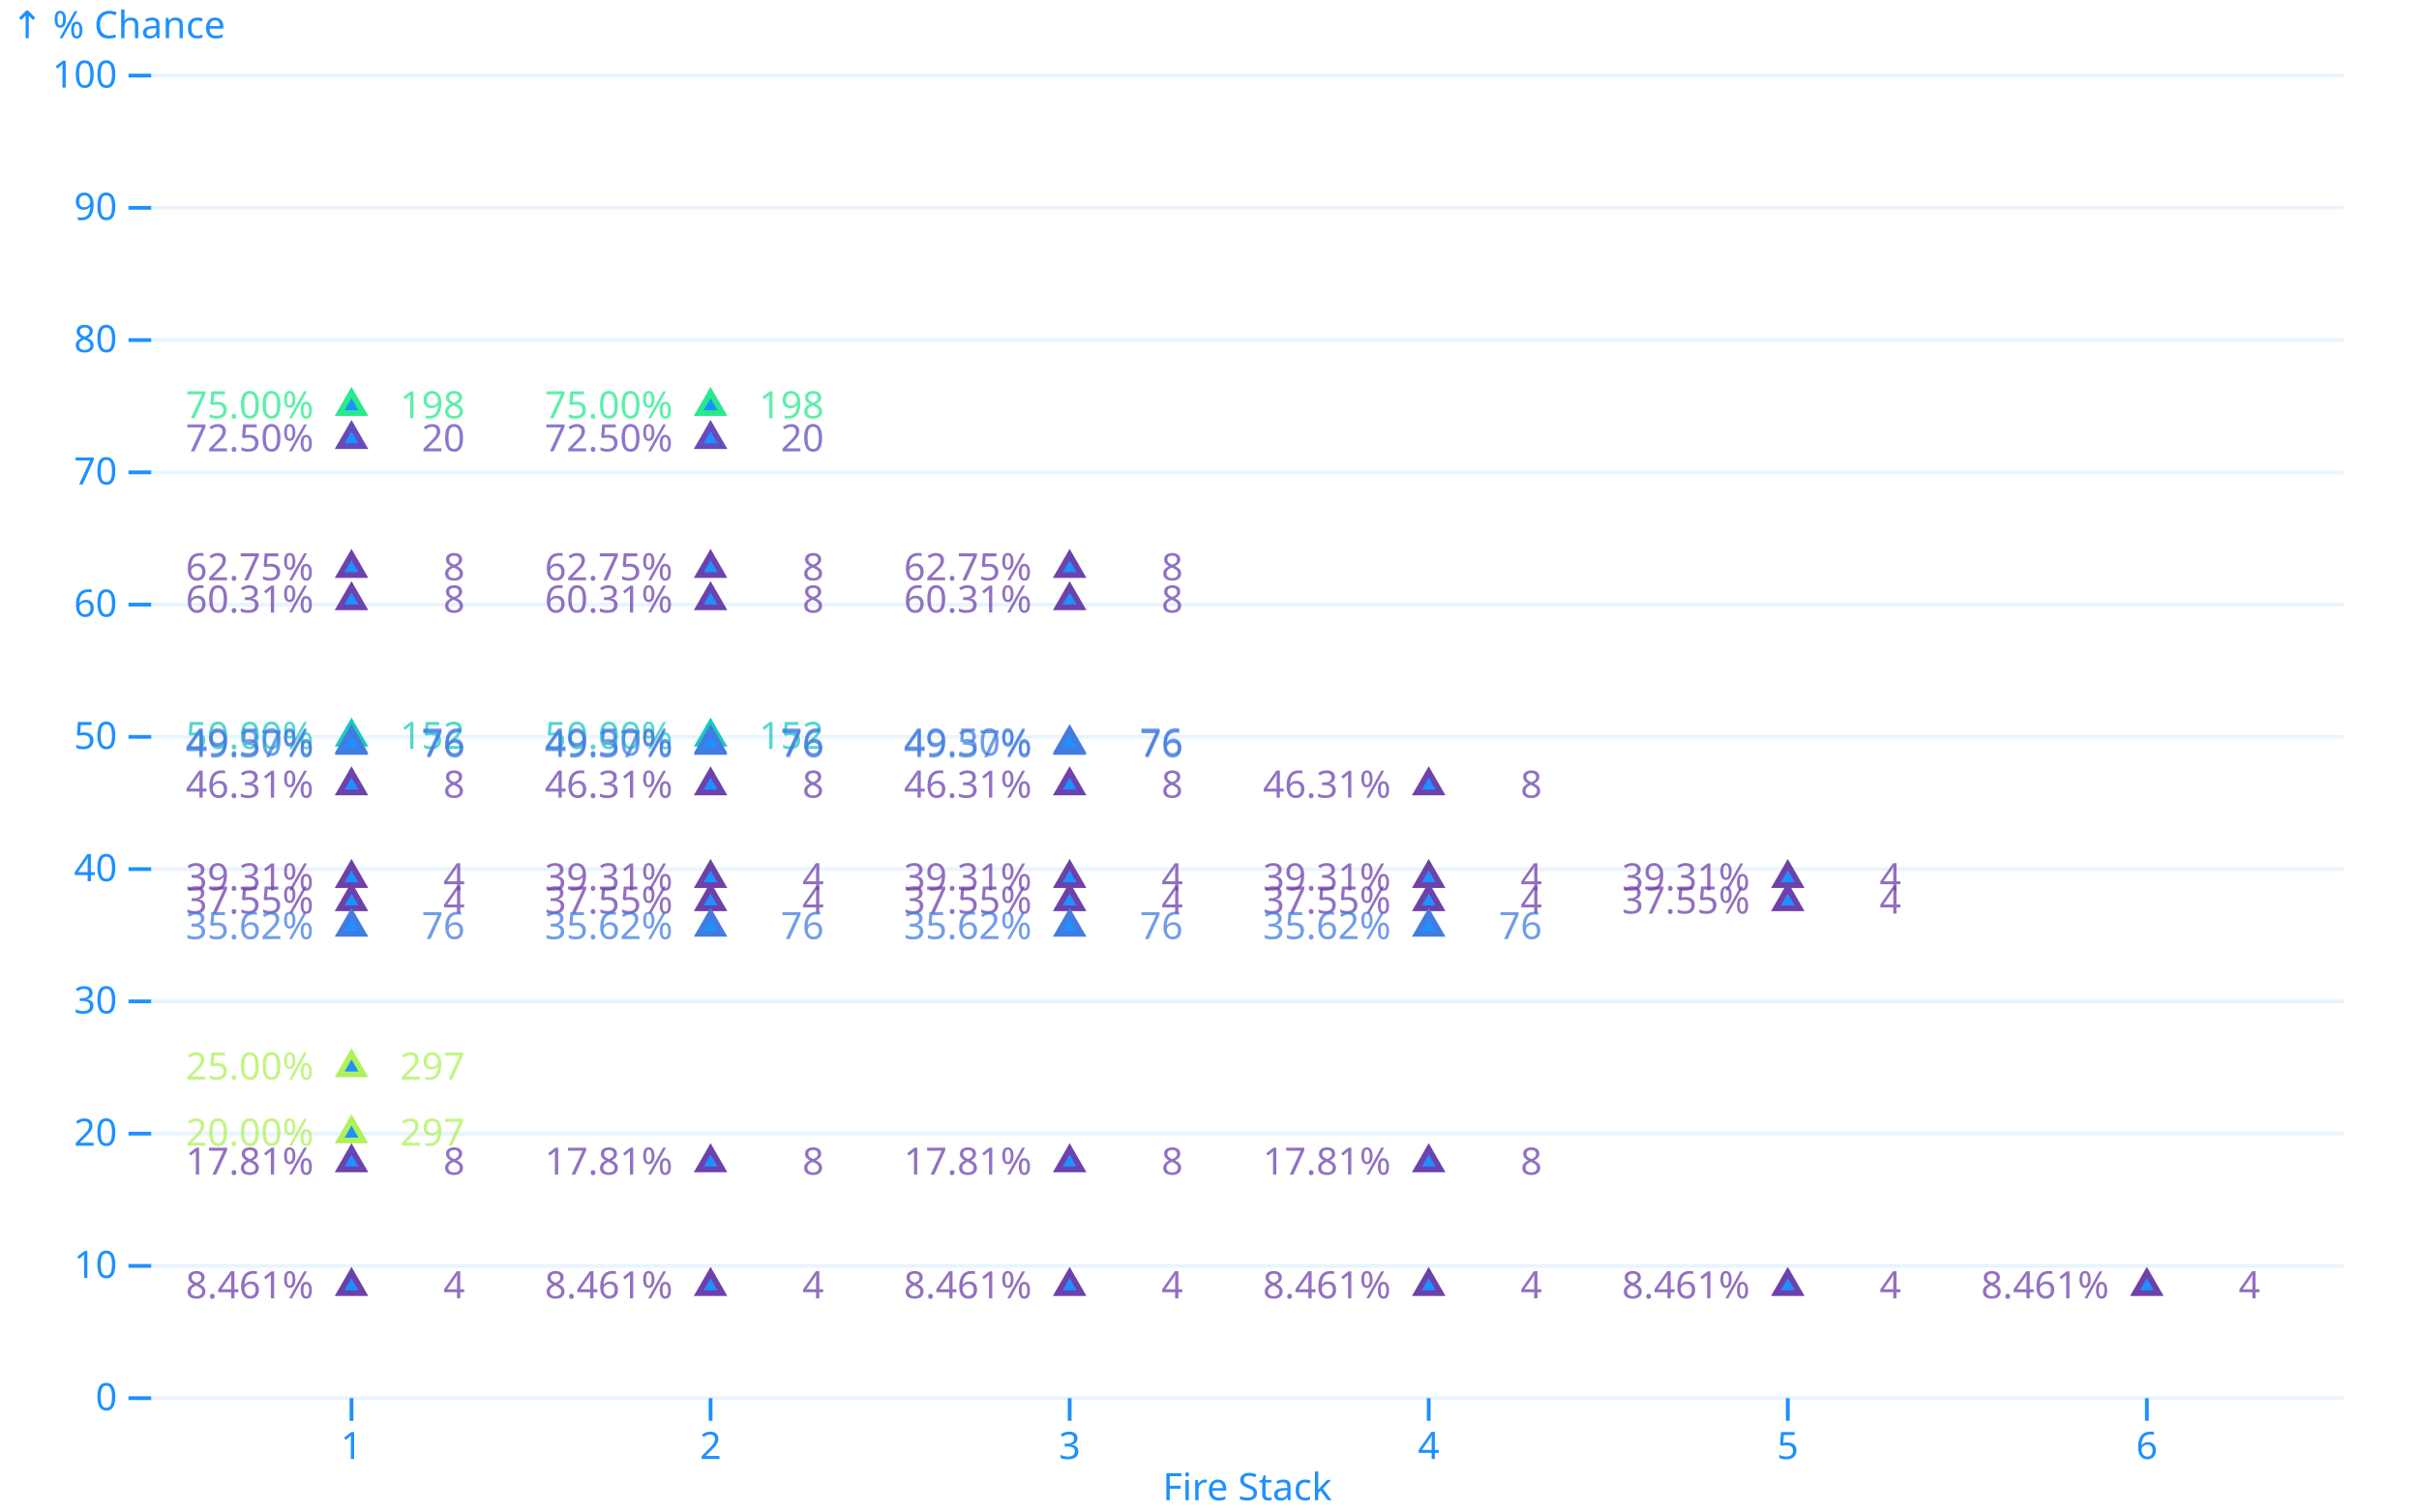
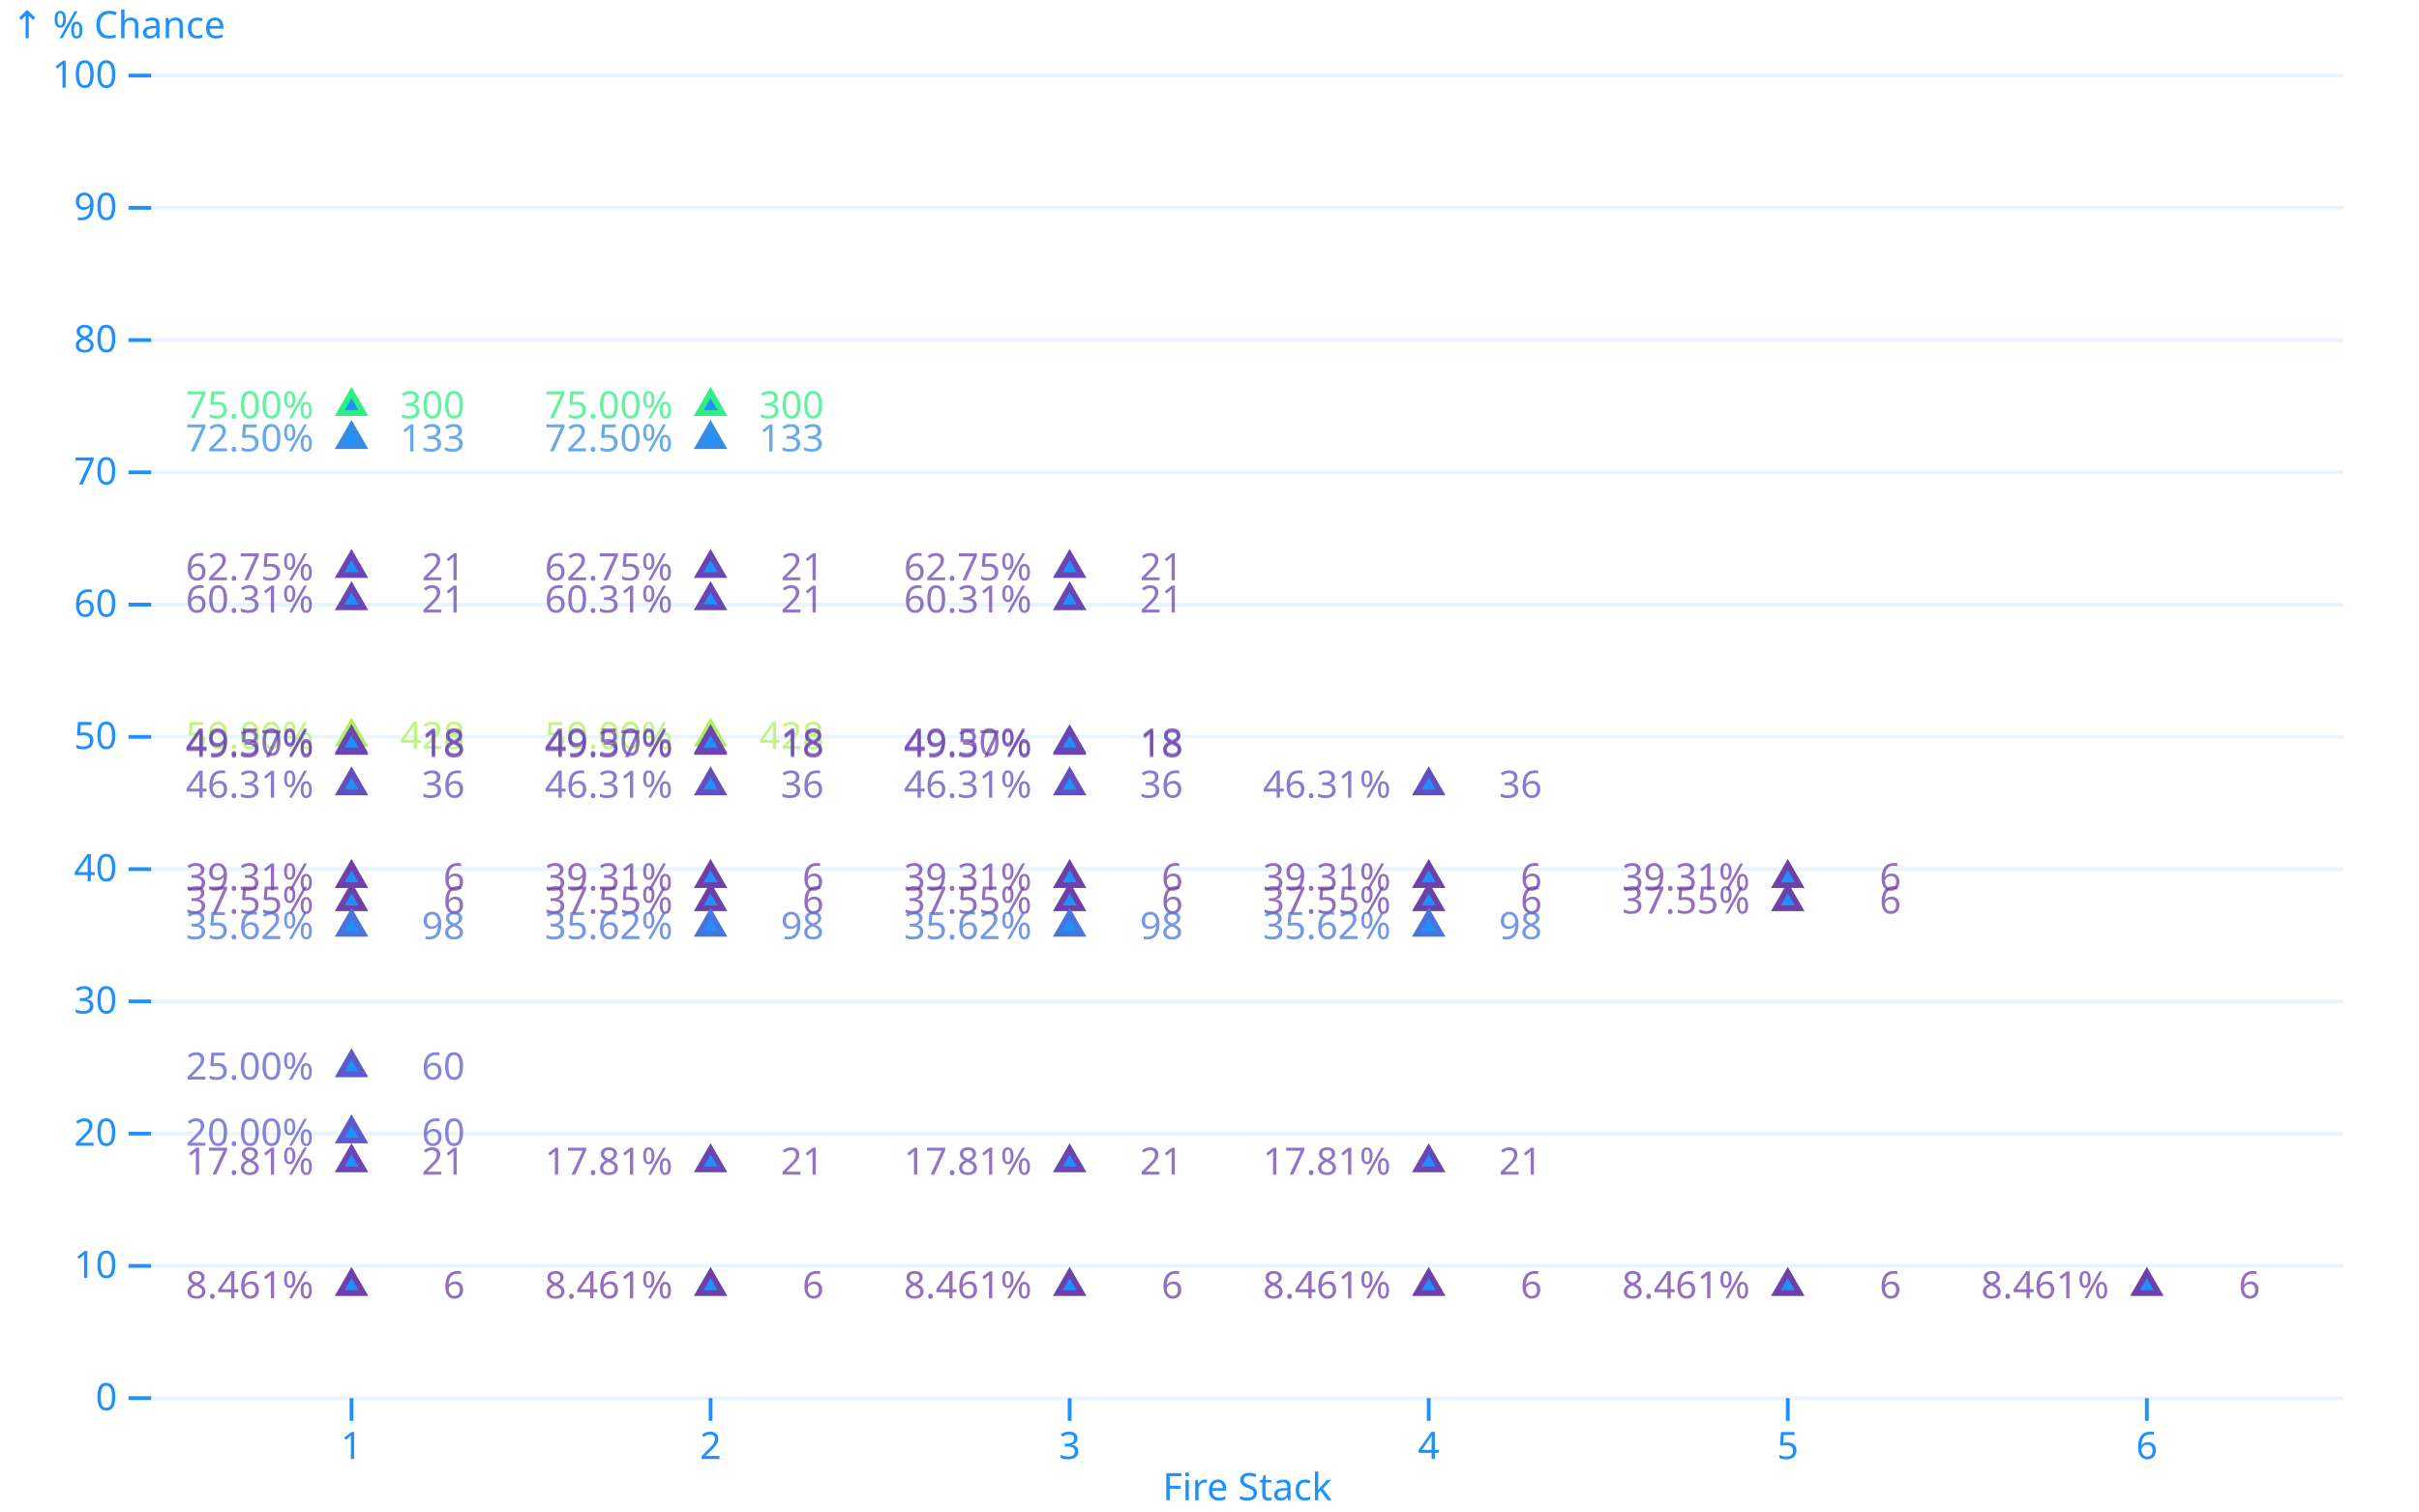
<svg xmlns="http://www.w3.org/2000/svg" class="plot-d6a7b5" fill="currentColor" font-family="system-ui, sans-serif" font-size="10" text-anchor="middle" width="640" height="400" viewBox="0 0 640 400" style="color: dodgerblue;">
  <style>:where(.plot-d6a7b5) {
  --plot-background: white;
  display: block;
  height: auto;
  height: intrinsic;
  max-width: 100%;
}
:where(.plot-d6a7b5 text),
:where(.plot-d6a7b5 tspan) {
  white-space: pre;
}</style>
  <g aria-label="y-grid" stroke="currentColor" stroke-opacity="0.1">
    <line x1="40" x2="620" y1="370" y2="370" />
    <line x1="40" x2="620" y1="335" y2="335" />
    <line x1="40" x2="620" y1="300" y2="300" />
    <line x1="40" x2="620" y1="265" y2="265" />
    <line x1="40" x2="620" y1="230" y2="230" />
    <line x1="40" x2="620" y1="195" y2="195" />
    <line x1="40" x2="620" y1="160" y2="160" />
    <line x1="40" x2="620" y1="125" y2="125" />
    <line x1="40" x2="620" y1="90" y2="90" />
    <line x1="40" x2="620" y1="55" y2="55" />
    <line x1="40" x2="620" y1="20" y2="20" />
  </g>
  <g aria-label="y-axis tick" fill="none" stroke="currentColor">
    <path transform="translate(40,370)" d="M0,0L-6,0" />
    <path transform="translate(40,335)" d="M0,0L-6,0" />
    <path transform="translate(40,300)" d="M0,0L-6,0" />
    <path transform="translate(40,265)" d="M0,0L-6,0" />
    <path transform="translate(40,230)" d="M0,0L-6,0" />
    <path transform="translate(40,195)" d="M0,0L-6,0" />
    <path transform="translate(40,160)" d="M0,0L-6,0" />
    <path transform="translate(40,125)" d="M0,0L-6,0" />
    <path transform="translate(40,90)" d="M0,0L-6,0" />
    <path transform="translate(40,55)" d="M0,0L-6,0" />
    <path transform="translate(40,20)" d="M0,0L-6,0" />
  </g>
  <g aria-label="y-axis tick label" text-anchor="end" font-variant="tabular-nums" transform="translate(-9,0)">
    <text y="0.32em" transform="translate(40,370)">0</text>
    <text y="0.32em" transform="translate(40,335)">10</text>
    <text y="0.32em" transform="translate(40,300)">20</text>
    <text y="0.32em" transform="translate(40,265)">30</text>
    <text y="0.32em" transform="translate(40,230)">40</text>
    <text y="0.32em" transform="translate(40,195)">50</text>
    <text y="0.32em" transform="translate(40,160)">60</text>
    <text y="0.32em" transform="translate(40,125)">70</text>
    <text y="0.32em" transform="translate(40,90)">80</text>
    <text y="0.32em" transform="translate(40,55)">90</text>
    <text y="0.32em" transform="translate(40,20)">100</text>
  </g>
  <g aria-label="y-axis label" text-anchor="start" transform="translate(-37,-17)">
    <text y="0.71em" transform="translate(40,20)">↑ % Chance</text>
  </g>
  <g aria-label="x-axis tick" fill="none" stroke="currentColor" transform="translate(43,0)">
    <path transform="translate(50,370)" d="M0,0L0,6" />
    <path transform="translate(145,370)" d="M0,0L0,6" />
    <path transform="translate(240,370)" d="M0,0L0,6" />
    <path transform="translate(335,370)" d="M0,0L0,6" />
    <path transform="translate(430,370)" d="M0,0L0,6" />
    <path transform="translate(525,370)" d="M0,0L0,6" />
  </g>
  <g aria-label="x-axis tick label" transform="translate(43,9)">
    <text y="0.71em" transform="translate(50,370)">1</text>
    <text y="0.71em" transform="translate(145,370)">2</text>
    <text y="0.71em" transform="translate(240,370)">3</text>
    <text y="0.71em" transform="translate(335,370)">4</text>
    <text y="0.71em" transform="translate(430,370)">5</text>
    <text y="0.71em" transform="translate(525,370)">6</text>
  </g>
  <g aria-label="x-axis label" transform="translate(0,27)">
    <text transform="translate(330,370)">Fire Stack</text>
  </g>
  <g aria-label="dot" fill="dodgerblue" stroke-width="1.5" transform="translate(43,0)">
-     <path transform="translate(50,116.25)" d="M0,-3.629L3.142,1.814L-3.142,1.814Z" stroke="rgb(103, 74, 187)" />
-     <path transform="translate(145,116.25)" d="M0,-3.629L3.142,1.814L-3.142,1.814Z" stroke="rgb(103, 74, 187)" />
-     <path transform="translate(50,195)" d="M0,-3.629L3.142,1.814L-3.142,1.814Z" stroke="rgb(25, 201, 193)" />
-     <path transform="translate(145,195)" d="M0,-3.629L3.142,1.814L-3.142,1.814Z" stroke="rgb(25, 201, 193)" />
-     <path transform="translate(50,207.9063)" d="M0,-3.629L3.142,1.814L-3.142,1.814Z" stroke="rgb(108, 66, 174)" />
-     <path transform="translate(145,207.9063)" d="M0,-3.629L3.142,1.814L-3.142,1.814Z" stroke="rgb(108, 66, 174)" />
-     <path transform="translate(240,207.9063)" d="M0,-3.629L3.142,1.814L-3.142,1.814Z" stroke="rgb(108, 66, 174)" />
-     <path transform="translate(335,207.9063)" d="M0,-3.629L3.142,1.814L-3.142,1.814Z" stroke="rgb(108, 66, 174)" />
-     <path transform="translate(50,282.5)" d="M0,-3.629L3.142,1.814L-3.142,1.814Z" stroke="rgb(175, 240, 91)" />
-     <path transform="translate(50,158.9063)" d="M0,-3.629L3.142,1.814L-3.142,1.814Z" stroke="rgb(108, 66, 174)" />
-     <path transform="translate(145,158.9063)" d="M0,-3.629L3.142,1.814L-3.142,1.814Z" stroke="rgb(108, 66, 174)" />
-     <path transform="translate(240,158.9063)" d="M0,-3.629L3.142,1.814L-3.142,1.814Z" stroke="rgb(108, 66, 174)" />
-     <path transform="translate(50,197.1875)" d="M0,-3.629L3.142,1.814L-3.142,1.814Z" stroke="rgb(66, 124, 224)" />
-     <path transform="translate(145,197.1875)" d="M0,-3.629L3.142,1.814L-3.142,1.814Z" stroke="rgb(66, 124, 224)" />
-     <path transform="translate(240,197.1875)" d="M0,-3.629L3.142,1.814L-3.142,1.814Z" stroke="rgb(66, 124, 224)" />
+     <path transform="translate(50,116.25)" d="M0,-3.629L3.142,1.814L-3.142,1.814Z" stroke="rgb(54, 140, 225)" />
+     <path transform="translate(145,116.25)" d="M0,-3.629L3.142,1.814L-3.142,1.814Z" stroke="rgb(54, 140, 225)" />
+     <path transform="translate(50,195)" d="M0,-3.629L3.142,1.814L-3.142,1.814Z" stroke="rgb(175, 240, 91)" />
+     <path transform="translate(145,195)" d="M0,-3.629L3.142,1.814L-3.142,1.814Z" stroke="rgb(175, 240, 91)" />
+     <path transform="translate(50,207.9063)" d="M0,-3.629L3.142,1.814L-3.142,1.814Z" stroke="rgb(101, 78, 192)" />
+     <path transform="translate(145,207.9063)" d="M0,-3.629L3.142,1.814L-3.142,1.814Z" stroke="rgb(101, 78, 192)" />
+     <path transform="translate(240,207.9063)" d="M0,-3.629L3.142,1.814L-3.142,1.814Z" stroke="rgb(101, 78, 192)" />
+     <path transform="translate(335,207.9063)" d="M0,-3.629L3.142,1.814L-3.142,1.814Z" stroke="rgb(101, 78, 192)" />
+     <path transform="translate(50,282.5)" d="M0,-3.629L3.142,1.814L-3.142,1.814Z" stroke="rgb(91, 91, 207)" />
+     <path transform="translate(50,158.9063)" d="M0,-3.629L3.142,1.814L-3.142,1.814Z" stroke="rgb(106, 70, 181)" />
+     <path transform="translate(145,158.9063)" d="M0,-3.629L3.142,1.814L-3.142,1.814Z" stroke="rgb(106, 70, 181)" />
+     <path transform="translate(240,158.9063)" d="M0,-3.629L3.142,1.814L-3.142,1.814Z" stroke="rgb(106, 70, 181)" />
+     <path transform="translate(50,197.1875)" d="M0,-3.629L3.142,1.814L-3.142,1.814Z" stroke="rgb(107, 69, 179)" />
+     <path transform="translate(145,197.1875)" d="M0,-3.629L3.142,1.814L-3.142,1.814Z" stroke="rgb(107, 69, 179)" />
+     <path transform="translate(240,197.1875)" d="M0,-3.629L3.142,1.814L-3.142,1.814Z" stroke="rgb(107, 69, 179)" />
    <path transform="translate(50,238.5586)" d="M0,-3.629L3.142,1.814L-3.142,1.814Z" stroke="rgb(110, 64, 170)" />
    <path transform="translate(145,238.5586)" d="M0,-3.629L3.142,1.814L-3.142,1.814Z" stroke="rgb(110, 64, 170)" />
    <path transform="translate(240,238.5586)" d="M0,-3.629L3.142,1.814L-3.142,1.814Z" stroke="rgb(110, 64, 170)" />
    <path transform="translate(335,238.5586)" d="M0,-3.629L3.142,1.814L-3.142,1.814Z" stroke="rgb(110, 64, 170)" />
    <path transform="translate(430,238.5586)" d="M0,-3.629L3.142,1.814L-3.142,1.814Z" stroke="rgb(110, 64, 170)" />
-     <path transform="translate(50,300)" d="M0,-3.629L3.142,1.814L-3.142,1.814Z" stroke="rgb(175, 240, 91)" />
-     <path transform="translate(50,150.375)" d="M0,-3.629L3.142,1.814L-3.142,1.814Z" stroke="rgb(108, 66, 174)" />
-     <path transform="translate(145,150.375)" d="M0,-3.629L3.142,1.814L-3.142,1.814Z" stroke="rgb(108, 66, 174)" />
-     <path transform="translate(240,150.375)" d="M0,-3.629L3.142,1.814L-3.142,1.814Z" stroke="rgb(108, 66, 174)" />
-     <path transform="translate(50,196.75)" d="M0,-3.629L3.142,1.814L-3.142,1.814Z" stroke="rgb(66, 124, 224)" />
-     <path transform="translate(145,196.75)" d="M0,-3.629L3.142,1.814L-3.142,1.814Z" stroke="rgb(66, 124, 224)" />
-     <path transform="translate(240,196.75)" d="M0,-3.629L3.142,1.814L-3.142,1.814Z" stroke="rgb(66, 124, 224)" />
+     <path transform="translate(50,300)" d="M0,-3.629L3.142,1.814L-3.142,1.814Z" stroke="rgb(91, 91, 207)" />
+     <path transform="translate(50,150.375)" d="M0,-3.629L3.142,1.814L-3.142,1.814Z" stroke="rgb(106, 70, 181)" />
+     <path transform="translate(145,150.375)" d="M0,-3.629L3.142,1.814L-3.142,1.814Z" stroke="rgb(106, 70, 181)" />
+     <path transform="translate(240,150.375)" d="M0,-3.629L3.142,1.814L-3.142,1.814Z" stroke="rgb(106, 70, 181)" />
+     <path transform="translate(50,196.75)" d="M0,-3.629L3.142,1.814L-3.142,1.814Z" stroke="rgb(107, 69, 179)" />
+     <path transform="translate(145,196.75)" d="M0,-3.629L3.142,1.814L-3.142,1.814Z" stroke="rgb(107, 69, 179)" />
+     <path transform="translate(240,196.75)" d="M0,-3.629L3.142,1.814L-3.142,1.814Z" stroke="rgb(107, 69, 179)" />
    <path transform="translate(50,232.4281)" d="M0,-3.629L3.142,1.814L-3.142,1.814Z" stroke="rgb(110, 64, 170)" />
    <path transform="translate(145,232.4281)" d="M0,-3.629L3.142,1.814L-3.142,1.814Z" stroke="rgb(110, 64, 170)" />
    <path transform="translate(240,232.4281)" d="M0,-3.629L3.142,1.814L-3.142,1.814Z" stroke="rgb(110, 64, 170)" />
    <path transform="translate(335,232.4281)" d="M0,-3.629L3.142,1.814L-3.142,1.814Z" stroke="rgb(110, 64, 170)" />
    <path transform="translate(430,232.4281)" d="M0,-3.629L3.142,1.814L-3.142,1.814Z" stroke="rgb(110, 64, 170)" />
-     <path transform="translate(50,107.5)" d="M0,-3.629L3.142,1.814L-3.142,1.814Z" stroke="rgb(39, 233, 142)" />
-     <path transform="translate(145,107.5)" d="M0,-3.629L3.142,1.814L-3.142,1.814Z" stroke="rgb(39, 233, 142)" />
-     <path transform="translate(50,307.6562)" d="M0,-3.629L3.142,1.814L-3.142,1.814Z" stroke="rgb(108, 66, 174)" />
-     <path transform="translate(145,307.6562)" d="M0,-3.629L3.142,1.814L-3.142,1.814Z" stroke="rgb(108, 66, 174)" />
-     <path transform="translate(240,307.6562)" d="M0,-3.629L3.142,1.814L-3.142,1.814Z" stroke="rgb(108, 66, 174)" />
-     <path transform="translate(335,307.6562)" d="M0,-3.629L3.142,1.814L-3.142,1.814Z" stroke="rgb(108, 66, 174)" />
-     <path transform="translate(50,245.3125)" d="M0,-3.629L3.142,1.814L-3.142,1.814Z" stroke="rgb(66, 124, 224)" />
-     <path transform="translate(145,245.3125)" d="M0,-3.629L3.142,1.814L-3.142,1.814Z" stroke="rgb(66, 124, 224)" />
-     <path transform="translate(240,245.3125)" d="M0,-3.629L3.142,1.814L-3.142,1.814Z" stroke="rgb(66, 124, 224)" />
-     <path transform="translate(335,245.3125)" d="M0,-3.629L3.142,1.814L-3.142,1.814Z" stroke="rgb(66, 124, 224)" />
+     <path transform="translate(50,107.5)" d="M0,-3.629L3.142,1.814L-3.142,1.814Z" stroke="rgb(48, 238, 131)" />
+     <path transform="translate(145,107.5)" d="M0,-3.629L3.142,1.814L-3.142,1.814Z" stroke="rgb(48, 238, 131)" />
+     <path transform="translate(50,307.6562)" d="M0,-3.629L3.142,1.814L-3.142,1.814Z" stroke="rgb(106, 70, 181)" />
+     <path transform="translate(145,307.6562)" d="M0,-3.629L3.142,1.814L-3.142,1.814Z" stroke="rgb(106, 70, 181)" />
+     <path transform="translate(240,307.6562)" d="M0,-3.629L3.142,1.814L-3.142,1.814Z" stroke="rgb(106, 70, 181)" />
+     <path transform="translate(335,307.6562)" d="M0,-3.629L3.142,1.814L-3.142,1.814Z" stroke="rgb(106, 70, 181)" />
+     <path transform="translate(50,245.3125)" d="M0,-3.629L3.142,1.814L-3.142,1.814Z" stroke="rgb(72, 116, 222)" />
+     <path transform="translate(145,245.3125)" d="M0,-3.629L3.142,1.814L-3.142,1.814Z" stroke="rgb(72, 116, 222)" />
+     <path transform="translate(240,245.3125)" d="M0,-3.629L3.142,1.814L-3.142,1.814Z" stroke="rgb(72, 116, 222)" />
+     <path transform="translate(335,245.3125)" d="M0,-3.629L3.142,1.814L-3.142,1.814Z" stroke="rgb(72, 116, 222)" />
    <path transform="translate(50,340.3867)" d="M0,-3.629L3.142,1.814L-3.142,1.814Z" stroke="rgb(110, 64, 170)" />
    <path transform="translate(145,340.3867)" d="M0,-3.629L3.142,1.814L-3.142,1.814Z" stroke="rgb(110, 64, 170)" />
    <path transform="translate(240,340.3867)" d="M0,-3.629L3.142,1.814L-3.142,1.814Z" stroke="rgb(110, 64, 170)" />
    <path transform="translate(335,340.3867)" d="M0,-3.629L3.142,1.814L-3.142,1.814Z" stroke="rgb(110, 64, 170)" />
    <path transform="translate(430,340.3867)" d="M0,-3.629L3.142,1.814L-3.142,1.814Z" stroke="rgb(110, 64, 170)" />
    <path transform="translate(525,340.3867)" d="M0,-3.629L3.142,1.814L-3.142,1.814Z" stroke="rgb(110, 64, 170)" />
  </g>
  <g aria-label="text" text-anchor="end" transform="translate(73,0)">
-     <text opacity="0.75" y="0.32em" transform="translate(50,116.25)" fill="rgb(103, 74, 187)">20</text>
-     <text opacity="0.75" y="0.32em" transform="translate(145,116.25)" fill="rgb(103, 74, 187)">20</text>
-     <text opacity="0.75" y="0.32em" transform="translate(50,195)" fill="rgb(25, 201, 193)">152</text>
-     <text opacity="0.75" y="0.32em" transform="translate(145,195)" fill="rgb(25, 201, 193)">152</text>
-     <text opacity="0.75" y="0.32em" transform="translate(50,207.9063)" fill="rgb(108, 66, 174)">8</text>
-     <text opacity="0.75" y="0.32em" transform="translate(145,207.9063)" fill="rgb(108, 66, 174)">8</text>
-     <text opacity="0.75" y="0.32em" transform="translate(240,207.9063)" fill="rgb(108, 66, 174)">8</text>
-     <text opacity="0.75" y="0.32em" transform="translate(335,207.9063)" fill="rgb(108, 66, 174)">8</text>
-     <text opacity="0.75" y="0.32em" transform="translate(50,282.5)" fill="rgb(175, 240, 91)">297</text>
-     <text opacity="0.75" y="0.32em" transform="translate(50,158.9063)" fill="rgb(108, 66, 174)">8</text>
-     <text opacity="0.75" y="0.32em" transform="translate(145,158.9063)" fill="rgb(108, 66, 174)">8</text>
-     <text opacity="0.75" y="0.32em" transform="translate(240,158.9063)" fill="rgb(108, 66, 174)">8</text>
-     <text opacity="0.75" y="0.32em" transform="translate(50,197.1875)" fill="rgb(66, 124, 224)">76</text>
-     <text opacity="0.75" y="0.32em" transform="translate(145,197.1875)" fill="rgb(66, 124, 224)">76</text>
-     <text opacity="0.75" y="0.32em" transform="translate(240,197.1875)" fill="rgb(66, 124, 224)">76</text>
-     <text opacity="0.75" y="0.32em" transform="translate(50,238.5586)" fill="rgb(110, 64, 170)">4</text>
-     <text opacity="0.75" y="0.32em" transform="translate(145,238.5586)" fill="rgb(110, 64, 170)">4</text>
-     <text opacity="0.75" y="0.32em" transform="translate(240,238.5586)" fill="rgb(110, 64, 170)">4</text>
-     <text opacity="0.75" y="0.32em" transform="translate(335,238.5586)" fill="rgb(110, 64, 170)">4</text>
-     <text opacity="0.75" y="0.32em" transform="translate(430,238.5586)" fill="rgb(110, 64, 170)">4</text>
-     <text opacity="0.75" y="0.32em" transform="translate(50,300)" fill="rgb(175, 240, 91)">297</text>
-     <text opacity="0.75" y="0.32em" transform="translate(50,150.375)" fill="rgb(108, 66, 174)">8</text>
-     <text opacity="0.75" y="0.32em" transform="translate(145,150.375)" fill="rgb(108, 66, 174)">8</text>
-     <text opacity="0.75" y="0.32em" transform="translate(240,150.375)" fill="rgb(108, 66, 174)">8</text>
-     <text opacity="0.75" y="0.32em" transform="translate(50,196.75)" fill="rgb(66, 124, 224)">76</text>
-     <text opacity="0.75" y="0.32em" transform="translate(145,196.75)" fill="rgb(66, 124, 224)">76</text>
-     <text opacity="0.75" y="0.32em" transform="translate(240,196.75)" fill="rgb(66, 124, 224)">76</text>
-     <text opacity="0.75" y="0.32em" transform="translate(50,232.4281)" fill="rgb(110, 64, 170)">4</text>
-     <text opacity="0.75" y="0.32em" transform="translate(145,232.4281)" fill="rgb(110, 64, 170)">4</text>
-     <text opacity="0.75" y="0.32em" transform="translate(240,232.4281)" fill="rgb(110, 64, 170)">4</text>
-     <text opacity="0.75" y="0.32em" transform="translate(335,232.4281)" fill="rgb(110, 64, 170)">4</text>
-     <text opacity="0.75" y="0.32em" transform="translate(430,232.4281)" fill="rgb(110, 64, 170)">4</text>
-     <text opacity="0.75" y="0.32em" transform="translate(50,107.5)" fill="rgb(39, 233, 142)">198</text>
-     <text opacity="0.75" y="0.32em" transform="translate(145,107.5)" fill="rgb(39, 233, 142)">198</text>
-     <text opacity="0.75" y="0.32em" transform="translate(50,307.6562)" fill="rgb(108, 66, 174)">8</text>
-     <text opacity="0.75" y="0.32em" transform="translate(145,307.6562)" fill="rgb(108, 66, 174)">8</text>
-     <text opacity="0.75" y="0.32em" transform="translate(240,307.6562)" fill="rgb(108, 66, 174)">8</text>
-     <text opacity="0.75" y="0.32em" transform="translate(335,307.6562)" fill="rgb(108, 66, 174)">8</text>
-     <text opacity="0.75" y="0.32em" transform="translate(50,245.3125)" fill="rgb(66, 124, 224)">76</text>
-     <text opacity="0.75" y="0.32em" transform="translate(145,245.3125)" fill="rgb(66, 124, 224)">76</text>
-     <text opacity="0.75" y="0.32em" transform="translate(240,245.3125)" fill="rgb(66, 124, 224)">76</text>
-     <text opacity="0.75" y="0.32em" transform="translate(335,245.3125)" fill="rgb(66, 124, 224)">76</text>
-     <text opacity="0.75" y="0.32em" transform="translate(50,340.3867)" fill="rgb(110, 64, 170)">4</text>
-     <text opacity="0.75" y="0.32em" transform="translate(145,340.3867)" fill="rgb(110, 64, 170)">4</text>
-     <text opacity="0.75" y="0.32em" transform="translate(240,340.3867)" fill="rgb(110, 64, 170)">4</text>
-     <text opacity="0.75" y="0.32em" transform="translate(335,340.3867)" fill="rgb(110, 64, 170)">4</text>
-     <text opacity="0.75" y="0.32em" transform="translate(430,340.3867)" fill="rgb(110, 64, 170)">4</text>
-     <text opacity="0.75" y="0.32em" transform="translate(525,340.3867)" fill="rgb(110, 64, 170)">4</text>
+     <text opacity="0.75" y="0.32em" transform="translate(50,116.25)" fill="rgb(54, 140, 225)">133</text>
+     <text opacity="0.75" y="0.32em" transform="translate(145,116.25)" fill="rgb(54, 140, 225)">133</text>
+     <text opacity="0.75" y="0.32em" transform="translate(50,195)" fill="rgb(175, 240, 91)">428</text>
+     <text opacity="0.75" y="0.32em" transform="translate(145,195)" fill="rgb(175, 240, 91)">428</text>
+     <text opacity="0.75" y="0.32em" transform="translate(50,207.9063)" fill="rgb(101, 78, 192)">36</text>
+     <text opacity="0.75" y="0.32em" transform="translate(145,207.9063)" fill="rgb(101, 78, 192)">36</text>
+     <text opacity="0.75" y="0.32em" transform="translate(240,207.9063)" fill="rgb(101, 78, 192)">36</text>
+     <text opacity="0.75" y="0.32em" transform="translate(335,207.9063)" fill="rgb(101, 78, 192)">36</text>
+     <text opacity="0.75" y="0.32em" transform="translate(50,282.5)" fill="rgb(91, 91, 207)">60</text>
+     <text opacity="0.75" y="0.32em" transform="translate(50,158.9063)" fill="rgb(106, 70, 181)">21</text>
+     <text opacity="0.75" y="0.32em" transform="translate(145,158.9063)" fill="rgb(106, 70, 181)">21</text>
+     <text opacity="0.75" y="0.32em" transform="translate(240,158.9063)" fill="rgb(106, 70, 181)">21</text>
+     <text opacity="0.75" y="0.32em" transform="translate(50,197.1875)" fill="rgb(107, 69, 179)">18</text>
+     <text opacity="0.75" y="0.32em" transform="translate(145,197.1875)" fill="rgb(107, 69, 179)">18</text>
+     <text opacity="0.75" y="0.32em" transform="translate(240,197.1875)" fill="rgb(107, 69, 179)">18</text>
+     <text opacity="0.75" y="0.32em" transform="translate(50,238.5586)" fill="rgb(110, 64, 170)">6</text>
+     <text opacity="0.75" y="0.32em" transform="translate(145,238.5586)" fill="rgb(110, 64, 170)">6</text>
+     <text opacity="0.75" y="0.32em" transform="translate(240,238.5586)" fill="rgb(110, 64, 170)">6</text>
+     <text opacity="0.75" y="0.32em" transform="translate(335,238.5586)" fill="rgb(110, 64, 170)">6</text>
+     <text opacity="0.75" y="0.32em" transform="translate(430,238.5586)" fill="rgb(110, 64, 170)">6</text>
+     <text opacity="0.75" y="0.32em" transform="translate(50,300)" fill="rgb(91, 91, 207)">60</text>
+     <text opacity="0.75" y="0.32em" transform="translate(50,150.375)" fill="rgb(106, 70, 181)">21</text>
+     <text opacity="0.75" y="0.32em" transform="translate(145,150.375)" fill="rgb(106, 70, 181)">21</text>
+     <text opacity="0.75" y="0.32em" transform="translate(240,150.375)" fill="rgb(106, 70, 181)">21</text>
+     <text opacity="0.75" y="0.32em" transform="translate(50,196.75)" fill="rgb(107, 69, 179)">18</text>
+     <text opacity="0.75" y="0.32em" transform="translate(145,196.75)" fill="rgb(107, 69, 179)">18</text>
+     <text opacity="0.75" y="0.32em" transform="translate(240,196.75)" fill="rgb(107, 69, 179)">18</text>
+     <text opacity="0.75" y="0.32em" transform="translate(50,232.4281)" fill="rgb(110, 64, 170)">6</text>
+     <text opacity="0.75" y="0.32em" transform="translate(145,232.4281)" fill="rgb(110, 64, 170)">6</text>
+     <text opacity="0.75" y="0.32em" transform="translate(240,232.4281)" fill="rgb(110, 64, 170)">6</text>
+     <text opacity="0.75" y="0.32em" transform="translate(335,232.4281)" fill="rgb(110, 64, 170)">6</text>
+     <text opacity="0.75" y="0.32em" transform="translate(430,232.4281)" fill="rgb(110, 64, 170)">6</text>
+     <text opacity="0.75" y="0.32em" transform="translate(50,107.5)" fill="rgb(48, 238, 131)">300</text>
+     <text opacity="0.75" y="0.32em" transform="translate(145,107.5)" fill="rgb(48, 238, 131)">300</text>
+     <text opacity="0.75" y="0.32em" transform="translate(50,307.6562)" fill="rgb(106, 70, 181)">21</text>
+     <text opacity="0.75" y="0.32em" transform="translate(145,307.6562)" fill="rgb(106, 70, 181)">21</text>
+     <text opacity="0.75" y="0.32em" transform="translate(240,307.6562)" fill="rgb(106, 70, 181)">21</text>
+     <text opacity="0.75" y="0.32em" transform="translate(335,307.6562)" fill="rgb(106, 70, 181)">21</text>
+     <text opacity="0.75" y="0.32em" transform="translate(50,245.3125)" fill="rgb(72, 116, 222)">98</text>
+     <text opacity="0.75" y="0.32em" transform="translate(145,245.3125)" fill="rgb(72, 116, 222)">98</text>
+     <text opacity="0.75" y="0.32em" transform="translate(240,245.3125)" fill="rgb(72, 116, 222)">98</text>
+     <text opacity="0.75" y="0.32em" transform="translate(335,245.3125)" fill="rgb(72, 116, 222)">98</text>
+     <text opacity="0.75" y="0.32em" transform="translate(50,340.3867)" fill="rgb(110, 64, 170)">6</text>
+     <text opacity="0.75" y="0.32em" transform="translate(145,340.3867)" fill="rgb(110, 64, 170)">6</text>
+     <text opacity="0.75" y="0.32em" transform="translate(240,340.3867)" fill="rgb(110, 64, 170)">6</text>
+     <text opacity="0.75" y="0.32em" transform="translate(335,340.3867)" fill="rgb(110, 64, 170)">6</text>
+     <text opacity="0.75" y="0.32em" transform="translate(430,340.3867)" fill="rgb(110, 64, 170)">6</text>
+     <text opacity="0.75" y="0.32em" transform="translate(525,340.3867)" fill="rgb(110, 64, 170)">6</text>
  </g>
  <g aria-label="text" text-anchor="end" transform="translate(33,0)">
-     <text opacity="0.75" y="0.32em" transform="translate(50,116.25)" fill="rgb(103, 74, 187)">72.50%</text>
-     <text opacity="0.75" y="0.32em" transform="translate(145,116.25)" fill="rgb(103, 74, 187)">72.50%</text>
-     <text opacity="0.75" y="0.32em" transform="translate(50,195)" fill="rgb(25, 201, 193)">50.00%</text>
-     <text opacity="0.75" y="0.32em" transform="translate(145,195)" fill="rgb(25, 201, 193)">50.00%</text>
-     <text opacity="0.75" y="0.32em" transform="translate(50,207.9063)" fill="rgb(108, 66, 174)">46.31%</text>
-     <text opacity="0.75" y="0.32em" transform="translate(145,207.9063)" fill="rgb(108, 66, 174)">46.31%</text>
-     <text opacity="0.75" y="0.32em" transform="translate(240,207.9063)" fill="rgb(108, 66, 174)">46.31%</text>
-     <text opacity="0.75" y="0.32em" transform="translate(335,207.9063)" fill="rgb(108, 66, 174)">46.31%</text>
-     <text opacity="0.75" y="0.32em" transform="translate(50,282.5)" fill="rgb(175, 240, 91)">25.00%</text>
-     <text opacity="0.75" y="0.32em" transform="translate(50,158.9063)" fill="rgb(108, 66, 174)">60.31%</text>
-     <text opacity="0.75" y="0.32em" transform="translate(145,158.9063)" fill="rgb(108, 66, 174)">60.31%</text>
-     <text opacity="0.75" y="0.32em" transform="translate(240,158.9063)" fill="rgb(108, 66, 174)">60.31%</text>
-     <text opacity="0.75" y="0.32em" transform="translate(50,197.1875)" fill="rgb(66, 124, 224)">49.37%</text>
-     <text opacity="0.75" y="0.32em" transform="translate(145,197.1875)" fill="rgb(66, 124, 224)">49.37%</text>
-     <text opacity="0.75" y="0.32em" transform="translate(240,197.1875)" fill="rgb(66, 124, 224)">49.37%</text>
+     <text opacity="0.75" y="0.32em" transform="translate(50,116.25)" fill="rgb(54, 140, 225)">72.50%</text>
+     <text opacity="0.75" y="0.32em" transform="translate(145,116.25)" fill="rgb(54, 140, 225)">72.50%</text>
+     <text opacity="0.75" y="0.32em" transform="translate(50,195)" fill="rgb(175, 240, 91)">50.00%</text>
+     <text opacity="0.75" y="0.32em" transform="translate(145,195)" fill="rgb(175, 240, 91)">50.00%</text>
+     <text opacity="0.75" y="0.32em" transform="translate(50,207.9063)" fill="rgb(101, 78, 192)">46.31%</text>
+     <text opacity="0.75" y="0.32em" transform="translate(145,207.9063)" fill="rgb(101, 78, 192)">46.31%</text>
+     <text opacity="0.75" y="0.32em" transform="translate(240,207.9063)" fill="rgb(101, 78, 192)">46.31%</text>
+     <text opacity="0.75" y="0.32em" transform="translate(335,207.9063)" fill="rgb(101, 78, 192)">46.31%</text>
+     <text opacity="0.75" y="0.32em" transform="translate(50,282.5)" fill="rgb(91, 91, 207)">25.00%</text>
+     <text opacity="0.75" y="0.32em" transform="translate(50,158.9063)" fill="rgb(106, 70, 181)">60.31%</text>
+     <text opacity="0.75" y="0.32em" transform="translate(145,158.9063)" fill="rgb(106, 70, 181)">60.31%</text>
+     <text opacity="0.75" y="0.32em" transform="translate(240,158.9063)" fill="rgb(106, 70, 181)">60.31%</text>
+     <text opacity="0.75" y="0.32em" transform="translate(50,197.1875)" fill="rgb(107, 69, 179)">49.37%</text>
+     <text opacity="0.75" y="0.32em" transform="translate(145,197.1875)" fill="rgb(107, 69, 179)">49.37%</text>
+     <text opacity="0.75" y="0.32em" transform="translate(240,197.1875)" fill="rgb(107, 69, 179)">49.37%</text>
    <text opacity="0.75" y="0.32em" transform="translate(50,238.5586)" fill="rgb(110, 64, 170)">37.55%</text>
    <text opacity="0.75" y="0.32em" transform="translate(145,238.5586)" fill="rgb(110, 64, 170)">37.55%</text>
    <text opacity="0.75" y="0.32em" transform="translate(240,238.5586)" fill="rgb(110, 64, 170)">37.55%</text>
    <text opacity="0.75" y="0.32em" transform="translate(335,238.5586)" fill="rgb(110, 64, 170)">37.55%</text>
    <text opacity="0.75" y="0.32em" transform="translate(430,238.5586)" fill="rgb(110, 64, 170)">37.55%</text>
-     <text opacity="0.75" y="0.32em" transform="translate(50,300)" fill="rgb(175, 240, 91)">20.00%</text>
-     <text opacity="0.75" y="0.32em" transform="translate(50,150.375)" fill="rgb(108, 66, 174)">62.75%</text>
-     <text opacity="0.75" y="0.32em" transform="translate(145,150.375)" fill="rgb(108, 66, 174)">62.75%</text>
-     <text opacity="0.75" y="0.32em" transform="translate(240,150.375)" fill="rgb(108, 66, 174)">62.75%</text>
-     <text opacity="0.75" y="0.32em" transform="translate(50,196.75)" fill="rgb(66, 124, 224)">49.50%</text>
-     <text opacity="0.75" y="0.32em" transform="translate(145,196.75)" fill="rgb(66, 124, 224)">49.50%</text>
-     <text opacity="0.75" y="0.32em" transform="translate(240,196.75)" fill="rgb(66, 124, 224)">49.50%</text>
+     <text opacity="0.75" y="0.32em" transform="translate(50,300)" fill="rgb(91, 91, 207)">20.00%</text>
+     <text opacity="0.75" y="0.32em" transform="translate(50,150.375)" fill="rgb(106, 70, 181)">62.75%</text>
+     <text opacity="0.75" y="0.32em" transform="translate(145,150.375)" fill="rgb(106, 70, 181)">62.75%</text>
+     <text opacity="0.75" y="0.32em" transform="translate(240,150.375)" fill="rgb(106, 70, 181)">62.75%</text>
+     <text opacity="0.75" y="0.32em" transform="translate(50,196.75)" fill="rgb(107, 69, 179)">49.50%</text>
+     <text opacity="0.75" y="0.32em" transform="translate(145,196.75)" fill="rgb(107, 69, 179)">49.50%</text>
+     <text opacity="0.75" y="0.32em" transform="translate(240,196.75)" fill="rgb(107, 69, 179)">49.50%</text>
    <text opacity="0.75" y="0.32em" transform="translate(50,232.4281)" fill="rgb(110, 64, 170)">39.31%</text>
    <text opacity="0.75" y="0.32em" transform="translate(145,232.4281)" fill="rgb(110, 64, 170)">39.31%</text>
    <text opacity="0.75" y="0.32em" transform="translate(240,232.4281)" fill="rgb(110, 64, 170)">39.31%</text>
    <text opacity="0.75" y="0.32em" transform="translate(335,232.4281)" fill="rgb(110, 64, 170)">39.31%</text>
    <text opacity="0.75" y="0.32em" transform="translate(430,232.4281)" fill="rgb(110, 64, 170)">39.31%</text>
-     <text opacity="0.75" y="0.32em" transform="translate(50,107.5)" fill="rgb(39, 233, 142)">75.00%</text>
-     <text opacity="0.75" y="0.32em" transform="translate(145,107.5)" fill="rgb(39, 233, 142)">75.00%</text>
-     <text opacity="0.75" y="0.32em" transform="translate(50,307.6562)" fill="rgb(108, 66, 174)">17.81%</text>
-     <text opacity="0.75" y="0.32em" transform="translate(145,307.6562)" fill="rgb(108, 66, 174)">17.81%</text>
-     <text opacity="0.75" y="0.32em" transform="translate(240,307.6562)" fill="rgb(108, 66, 174)">17.81%</text>
-     <text opacity="0.75" y="0.32em" transform="translate(335,307.6562)" fill="rgb(108, 66, 174)">17.81%</text>
-     <text opacity="0.75" y="0.32em" transform="translate(50,245.3125)" fill="rgb(66, 124, 224)">35.62%</text>
-     <text opacity="0.75" y="0.32em" transform="translate(145,245.3125)" fill="rgb(66, 124, 224)">35.62%</text>
-     <text opacity="0.75" y="0.32em" transform="translate(240,245.3125)" fill="rgb(66, 124, 224)">35.62%</text>
-     <text opacity="0.75" y="0.32em" transform="translate(335,245.3125)" fill="rgb(66, 124, 224)">35.62%</text>
+     <text opacity="0.75" y="0.32em" transform="translate(50,107.5)" fill="rgb(48, 238, 131)">75.00%</text>
+     <text opacity="0.75" y="0.32em" transform="translate(145,107.5)" fill="rgb(48, 238, 131)">75.00%</text>
+     <text opacity="0.75" y="0.32em" transform="translate(50,307.6562)" fill="rgb(106, 70, 181)">17.81%</text>
+     <text opacity="0.75" y="0.32em" transform="translate(145,307.6562)" fill="rgb(106, 70, 181)">17.81%</text>
+     <text opacity="0.75" y="0.32em" transform="translate(240,307.6562)" fill="rgb(106, 70, 181)">17.81%</text>
+     <text opacity="0.75" y="0.32em" transform="translate(335,307.6562)" fill="rgb(106, 70, 181)">17.81%</text>
+     <text opacity="0.75" y="0.32em" transform="translate(50,245.3125)" fill="rgb(72, 116, 222)">35.62%</text>
+     <text opacity="0.75" y="0.32em" transform="translate(145,245.3125)" fill="rgb(72, 116, 222)">35.62%</text>
+     <text opacity="0.75" y="0.32em" transform="translate(240,245.3125)" fill="rgb(72, 116, 222)">35.62%</text>
+     <text opacity="0.75" y="0.32em" transform="translate(335,245.3125)" fill="rgb(72, 116, 222)">35.62%</text>
    <text opacity="0.75" y="0.32em" transform="translate(50,340.3867)" fill="rgb(110, 64, 170)">8.461%</text>
    <text opacity="0.75" y="0.32em" transform="translate(145,340.3867)" fill="rgb(110, 64, 170)">8.461%</text>
    <text opacity="0.75" y="0.32em" transform="translate(240,340.3867)" fill="rgb(110, 64, 170)">8.461%</text>
    <text opacity="0.75" y="0.32em" transform="translate(335,340.3867)" fill="rgb(110, 64, 170)">8.461%</text>
    <text opacity="0.75" y="0.32em" transform="translate(430,340.3867)" fill="rgb(110, 64, 170)">8.461%</text>
    <text opacity="0.75" y="0.32em" transform="translate(525,340.3867)" fill="rgb(110, 64, 170)">8.461%</text>
  </g>
</svg>
